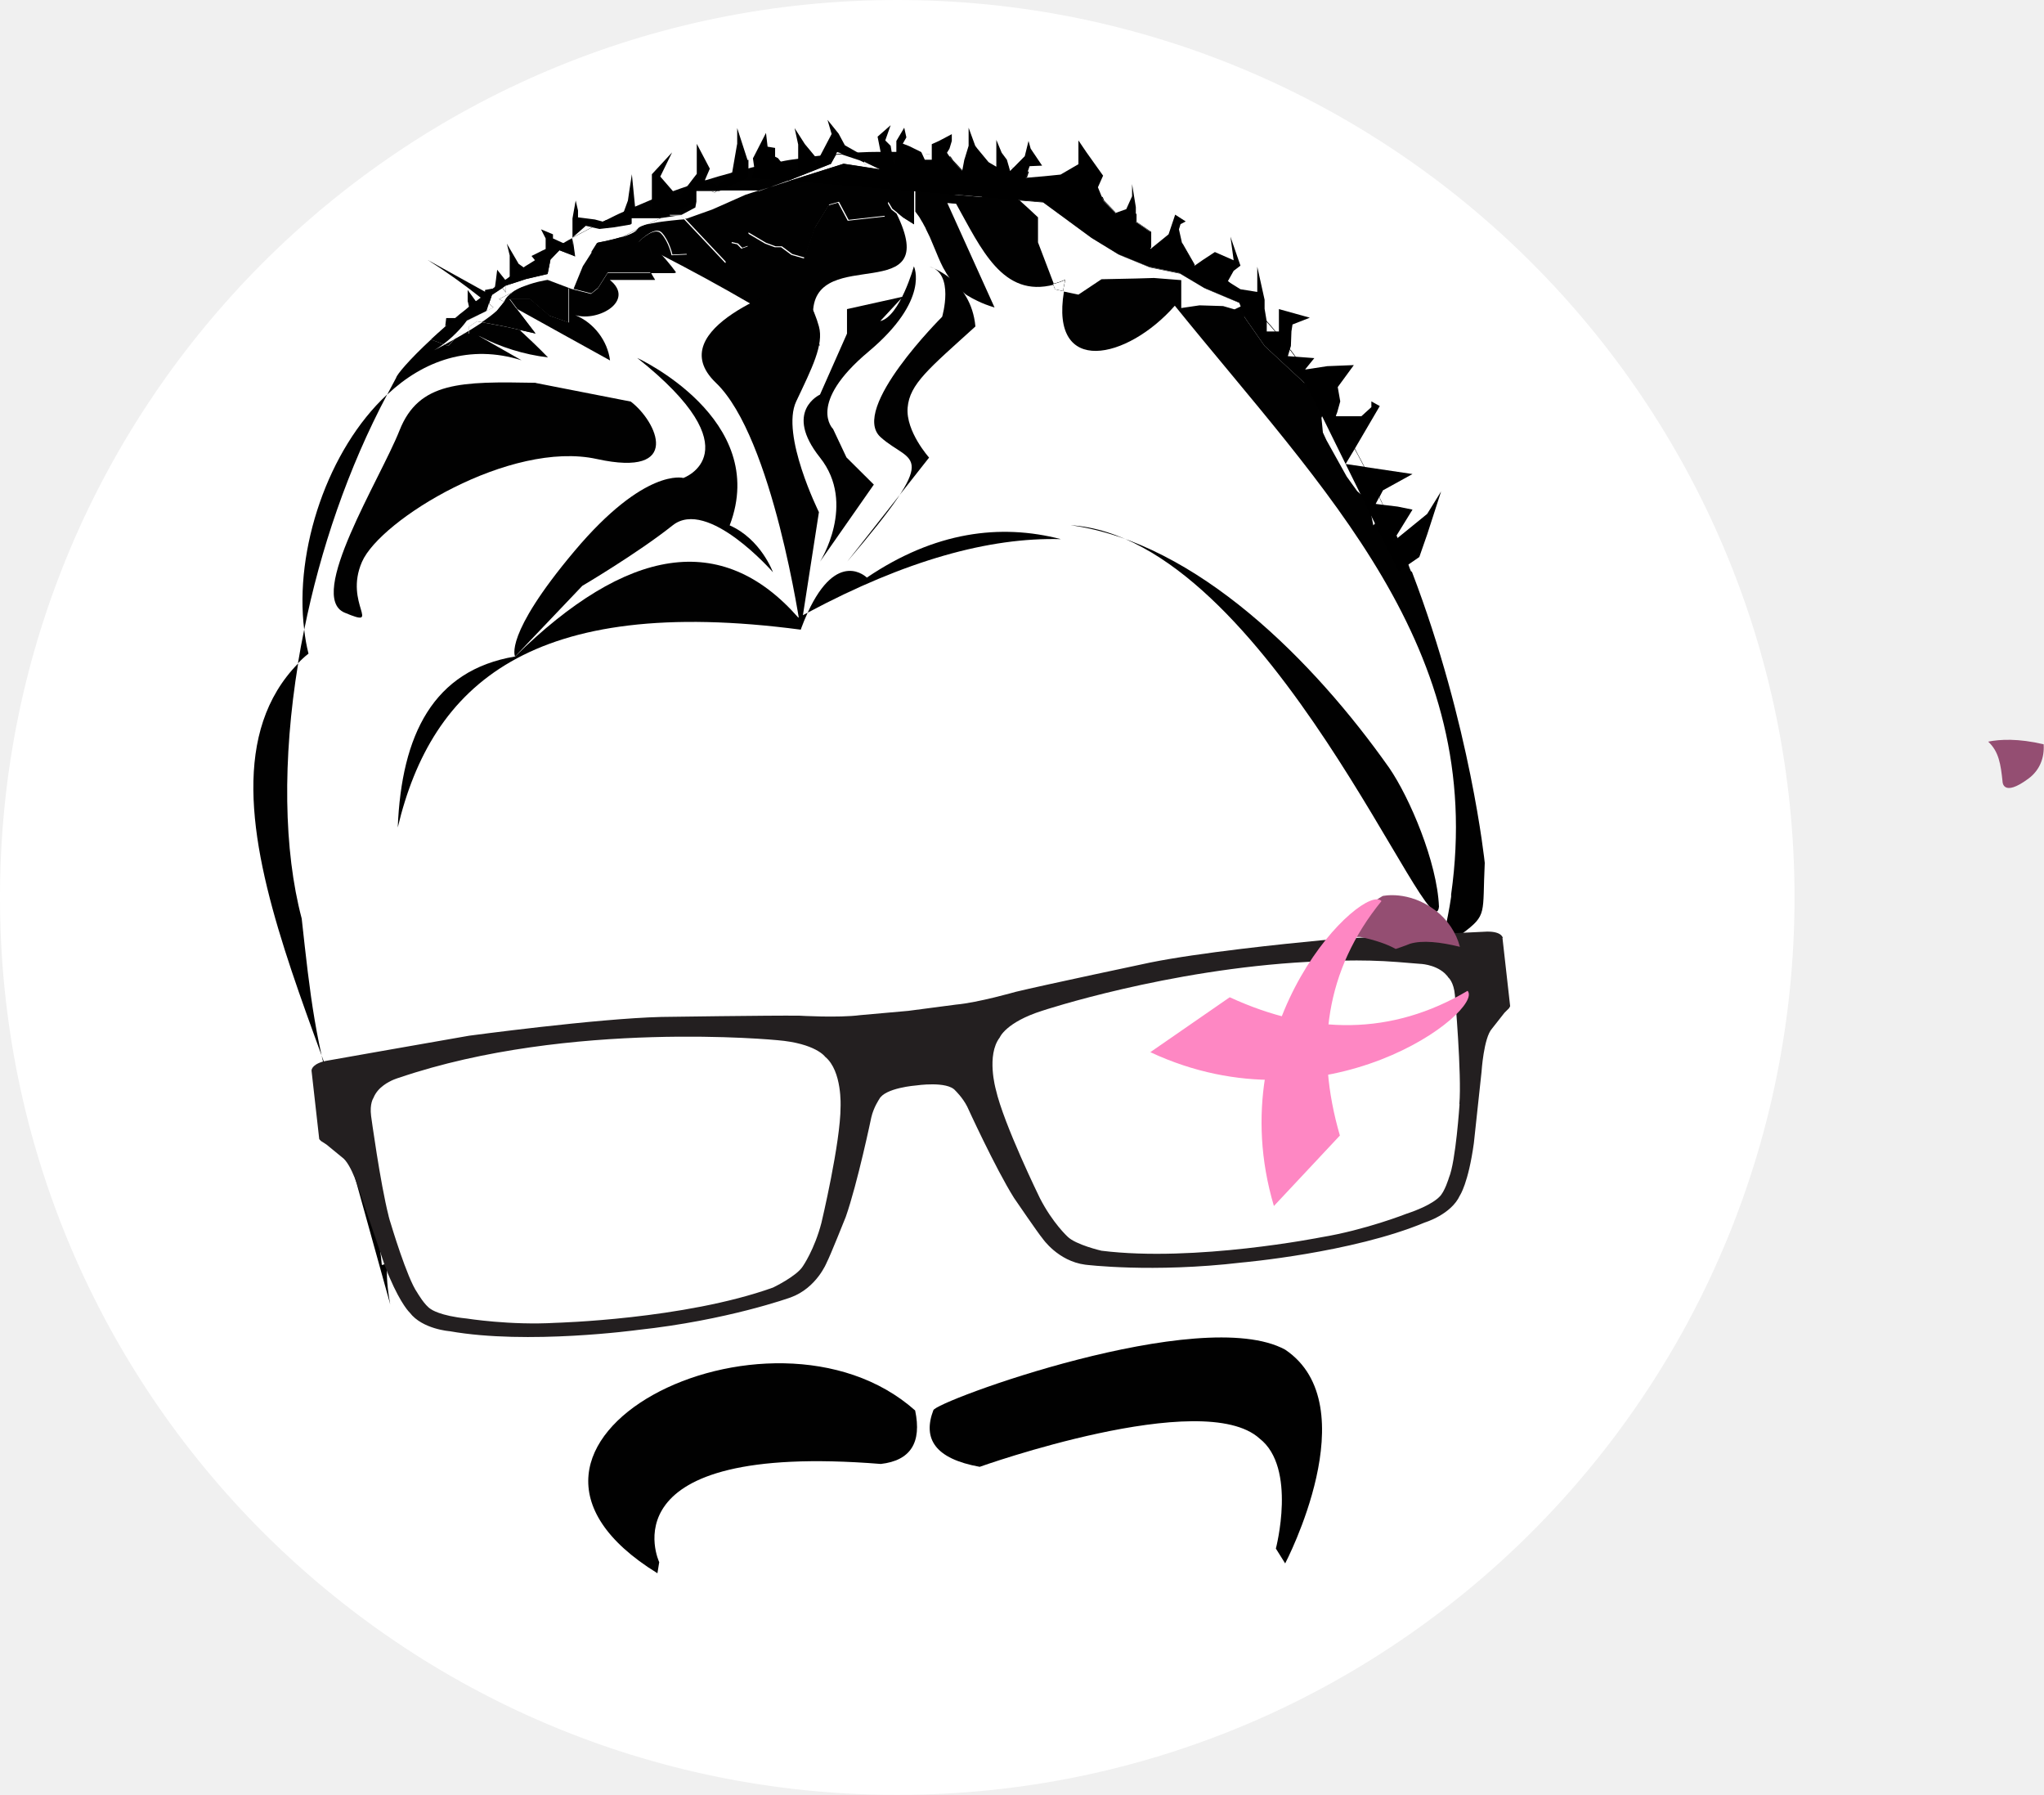
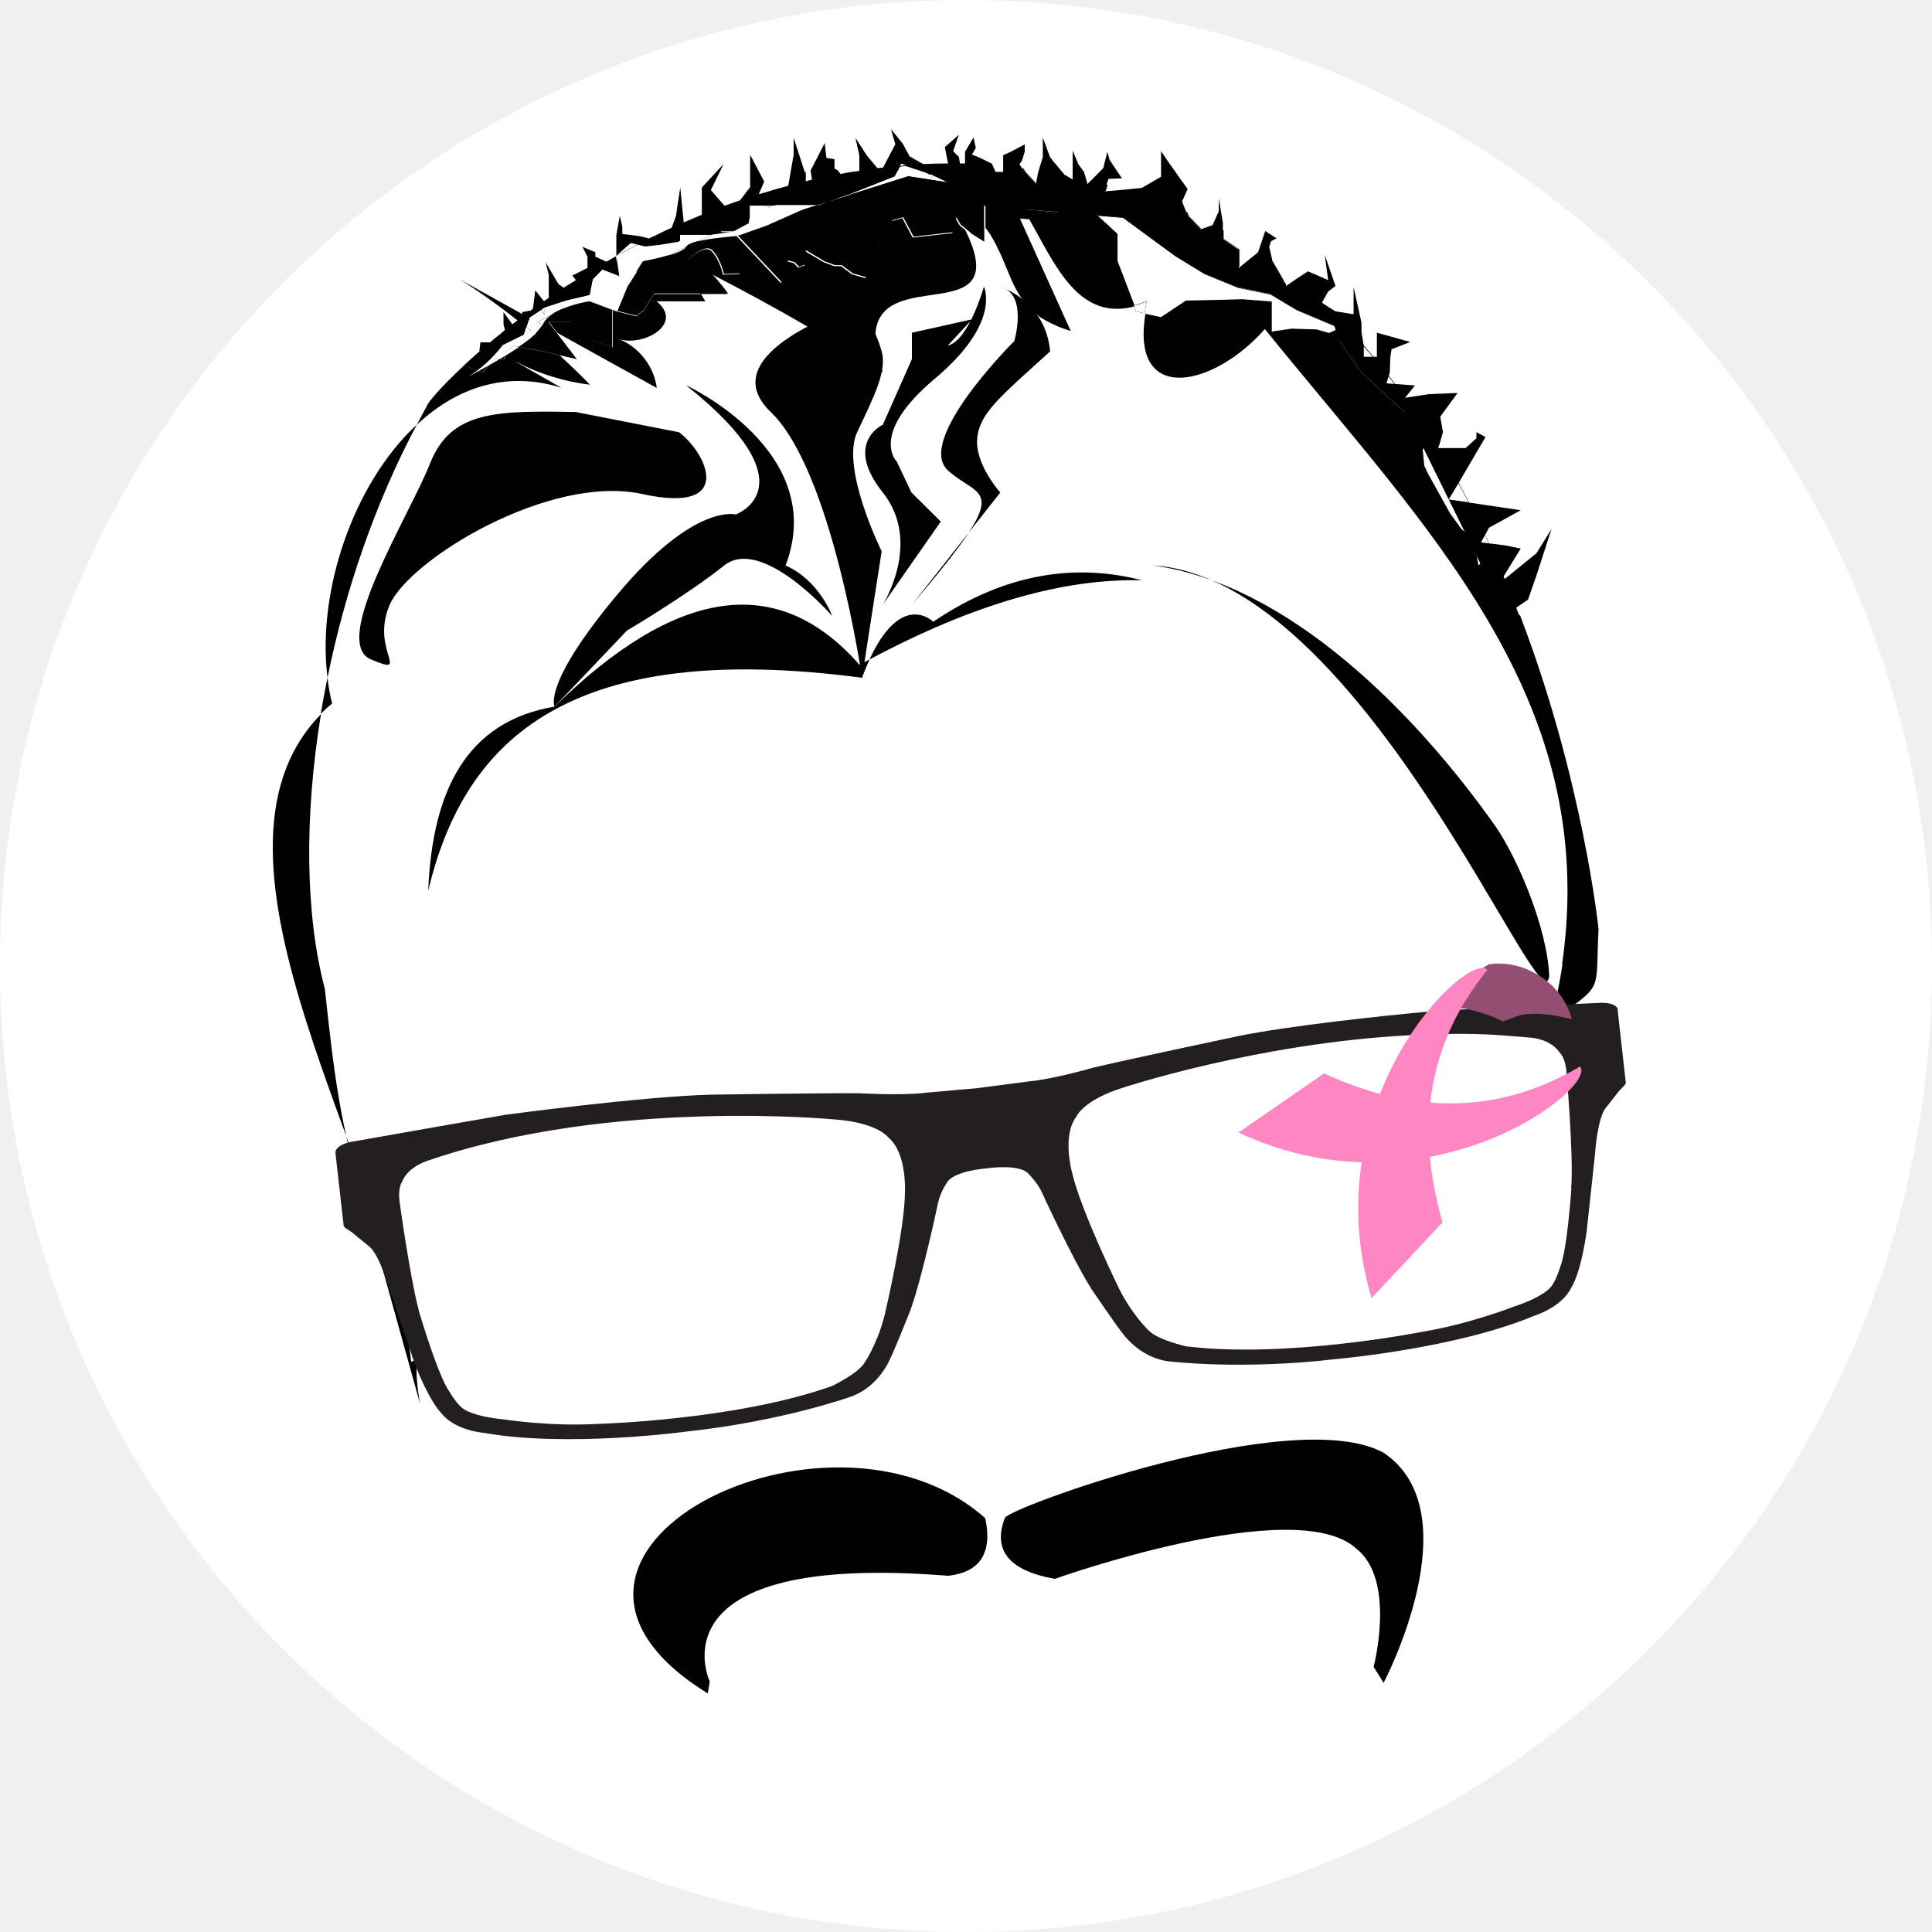
- <svg xmlns="http://www.w3.org/2000/svg" id="Layer_2" data-name="Layer 2" viewBox="0 0 114.29 100.34">
+ <svg xmlns="http://www.w3.org/2000/svg" id="Layer_2" data-name="Layer 2" viewBox="0 0 100.34 100.34">
  <defs>
    <style>
      .cls-1 {
        fill: none;
      }

      .cls-1, .cls-2, .cls-3, .cls-4, .cls-5, .cls-6, .cls-7 {
        stroke-width: 0px;
      }

      .cls-2 {
        fill: #000;
      }

      .cls-3 {
        fill: #010101;
      }

      .cls-4 {
        fill: #fe87c3;
      }

      .cls-5 {
        fill: #fff;
      }

      .cls-6 {
        fill: #231f20;
      }

      .cls-7 {
        fill: #944e72;
      }
    </style>
  </defs>
  <g id="Layer_1-2" data-name="Layer 1">
    <g>
      <circle class="cls-5" cx="50.17" cy="50.17" r="50.17" />
      <g>
        <path class="cls-3" d="M17.01,35.2c-.56-4.47,1.33-10.08,4.64-13.15-2.19,4.12-3.74,8.69-4.64,13.15Z" />
        <path class="cls-3" d="M18.96,62.63l2.86,10.29c-.7-3.85.91-2.54-.47-2.2-.86-9.7-12.06-26.09-4.68-33.63-.88,5.36-.81,10.45.2,14.26.47,4.28.76,7.06,2.1,11.29Z" />
        <path class="cls-3" d="M27.5,16.5l-.07.2-.1.29c-.07-.05-.12-.1-.19-.15-.07-.06-.14-.12-.21-.16-.01-.02-.03-.03-.04-.03-.96-.76-1.95-1.47-2.98-2.12,1.08.6,2.15,1.19,3.23,1.79.03.02.07.04.11.06.08.05.16.09.24.14Z" />
        <path class="cls-3" d="M29.96,18.65l-.93-.21c-.4-.37-.81-.72-1.23-1.07l.39-.48s0,0,0-.01c0,0,0,0,0,0,.24.13.47.26.71.4l1.04,1.36Z" />
        <path class="cls-3" d="M36.38,15.28c-.37-.63-.74-1.26-1.11-1.89.12.06.24.12.37.18h0c.4.2.8.4,1.2.6.5.5.92,1.1.92,1.1h-1.39Z" />
        <path class="cls-3" d="M44.63,34.53c.18-.1.35-.19.53-.28-.13.28-.26.6-.39.95-15.06-1.99-20.63,3.07-22.53,11.06.21-5.18,1.98-8.79,6.56-9.56,6.24-6.12,11.55-7.06,15.84-2.17Z" />
        <path class="cls-3" d="M51.11,11.8v.74l-.62-.39-.31-.26c-.13-.26-.28-.54-.47-.85-.09-.16-.18-.32-.29-.49-.06-.09-.12-.19-.18-.29.19.1.36.2.52.31.26.17.5.35.7.53.26.22.47.45.65.69Z" />
        <path class="cls-3" d="M53.12,10.86c.1.16.19.33.28.5l-.49-.04c-.07-.16-.14-.33-.22-.49-.19-.43-.39-.87-.58-1.3-.02-.04-.04-.08-.05-.12-.04-.08-.07-.16-.11-.24.05.06.1.12.15.18.13.16.26.33.38.5.23.32.44.66.65,1.02Z" />
        <path class="cls-3" d="M59.56,15.65c-.05.22-.09.43-.12.62l-.45-.1-.11-.3c.22-.05.45-.13.68-.23Z" />
        <path class="cls-3" d="M80.46,50.69c-.1-2.49-1.64-6.1-2.78-7.76-4.19-5.94-10.75-12.59-17.82-13.57,11.02.72,20.26,24.39,20.6,21.33Z" />
        <path class="cls-3" d="M51.17,78.85c-8.09-7.2-26.18,1.84-14.41,9.1l.1-.62s-3.18-6.74,12.39-5.49c1.66-.19,2.3-1.19,1.92-2.99Z" />
        <path class="cls-3" d="M52.19,78.83c-.61,1.6.09,2.72,2.59,3.17,0,0,12.49-4.46,15.65-1.58,2.1,1.63.91,6.15.91,6.15l.52.83s4.64-8.83,0-11.95c-4.72-2.57-19.64,2.92-19.67,3.39Z" />
        <path class="cls-1" d="M59.32,30.14c-3.38-.88-7.04-.42-10.85,2.15,0,0-1.65-1.65-3.31,1.96-.18.09-.35.18-.53.28-4.28-4.89-9.6-3.95-15.84,2.17-4.58.77-6.35,4.38-6.56,9.56,0,0,0,0,0,.01-1.76,7.45-.33,17.44-.41,26.66l-2.86-10.29c-1.34-4.22-1.63-7-2.1-11.29-1.01-3.8-1.08-8.89-.2-14.26.18-.2.37-.37.59-.54-.11-.43-.19-.89-.24-1.34.9-4.46,2.45-9.03,4.64-13.15,2.04-1.91,4.63-2.83,7.51-1.92-.8-.45-1.59-.9-2.39-1.36,1.2.63,2.51,1.04,3.86,1.2-.52-.53-1.05-1.04-1.59-1.54l.93.21-1.04-1.36c1.72.95,3.45,1.91,5.18,2.87-.14-1.11-.91-2.11-1.94-2.53,1.32.39,3.36-.81,1.93-1.97h2.5c-.07-.12-.14-.25-.22-.37h1.39s-.43-.6-.92-1.1c3.08,1.57,6.09,3.3,9,5.15-2.27-6.81,7.26-1.44,4.32-7.43l.31.26.62.39v-.74c1.55,1.99.97,4.29,4.44,5.35-.88-1.95-1.76-3.9-2.64-5.84l.49.04c1.4,2.5,2.6,5.29,5.48,4.52l.11.3.45.1c-.79,4.76,3.54,3.82,6.2.79,9,11.14,18.41,24.69,14.56,40.32" />
        <path class="cls-3" d="M17.01,35.2c.05.46.13.91.24,1.34-.22.17-.41.35-.59.54.1-.62.22-1.25.35-1.89Z" />
        <path class="cls-3" d="M26.77,18.78c.8.45,1.59.91,2.39,1.36-2.89-.91-5.48.01-7.51,1.92.16-.31.33-.63.5-.94.03-.17.71-.99,1.95-2.14l.7.26.07.03.2.07.32-.36.3-.33h.53v-.38l.46-.31.3.06,1.32.25.75.17c.54.5,1.08,1.01,1.59,1.54-1.34-.16-2.66-.57-3.86-1.2Z" />
        <path class="cls-3" d="M35.64,13.57h0s-.01,0-.02.01h.01Z" />
        <path class="cls-3" d="M36.6,15.65h-2.5c1.43,1.15-.62,2.35-1.93,1.97,1.03.42,1.8,1.42,1.94,2.53-1.73-.96-3.46-1.91-5.18-2.87l-.41-.55h1.15l1.07.92,1.08.38v-1.91l1.23.31.38-.31.54-.85h2.44c.07.12.14.25.22.37Z" />
        <path class="cls-3" d="M45.5,17.42c-.02.47.07,1.06.31,1.79,0,.04.02.08.03.12-.02-.01-.03-.02-.05-.03-1.27-.81-2.54-1.58-3.84-2.33-1.68-.98-3.38-1.9-5.11-2.79-.43-.44-.91-.8-1.2-.6.26-.26.98-.9,1.33-.52.43.47.58,1.21.58,1.21l.86-.04-.89-1.9-.03-.07-.06-.12-.04-.09h.67l.2.22,2.3,2.44.31-1.13.35.08.23.24.35-.12v-.74l.98.58.54.2h.35l.58.43.7.2.58-1.68.79-1.29.54-.15.54,1.01,1.33-.15.73-.08.09-.45.07-.33.23.39.28.22c2.6,5.3-4.56,1.7-4.67,5.52Z" />
        <path class="cls-3" d="M59.32,30.14c-4.01-.11-8.69,1.19-14.16,4.11,1.66-3.61,3.31-1.96,3.31-1.96,3.8-2.57,7.46-3.03,10.85-2.15Z" />
        <path class="cls-3" d="M59.56,15.65c-.05.22-.09.43-.12.62l-.45-.1-.11-.3c.22-.05.45-.13.68-.23Z" />
        <path class="cls-3" d="M78.89,31.93c-.05-.12-.1-.24-.14-.37-.14-.37-.3-.75-.45-1.13-.03-.07-.06-.14-.09-.21-.01-.05-.03-.09-.06-.13h0c-.01-.05-.03-.09-.06-.14h0c-.16-.41-.34-.82-.53-1.23-.02-.05-.05-.1-.07-.15-.05-.12-.1-.23-.16-.35-.06-.14-.13-.29-.2-.43h0c-.27-.57-.54-1.13-.84-1.7-.06-.12-.12-.24-.18-.35-.12-.22-.24-.44-.35-.66-.31-.58-.65-1.15-.99-1.72-.02-.04-.04-.07-.06-.1h0c-.17-.28-.34-.56-.52-.83-.22-.35-.45-.7-.69-1.04-.1-.15-.21-.3-.32-.45-.07-.1-.13-.19-.2-.29-.04-.05-.09-.11-.13-.16-.12-.18-.26-.37-.41-.55h0s-.01-.03-.03-.05c-.06-.09-.13-.18-.2-.27-.01-.03-.03-.05-.06-.07,0,0,0,0-.01-.01h0c-.09-.13-.2-.26-.3-.39-.15-.19-.3-.37-.47-.56,0,0,0-.02-.02-.03,0-.01-.01-.03-.03-.04h0c-.14-.18-.3-.36-.46-.54h0s-.03-.04-.04-.05c-.01-.02-.04-.04-.06-.06-.17-.2-.35-.41-.54-.6-.12-.14-.26-.28-.39-.42-.06-.06-.12-.12-.18-.18-.26-.27-.53-.53-.8-.78-.06-.06-.11-.11-.17-.16-.35-.33-.7-.64-1.07-.94-.1-.09-.21-.18-.31-.26l-.47.31-.7-1.22h0s-.08-.07-.12-.09c-.16-.12-.33-.24-.5-.35-.04-.03-.08-.06-.12-.09l-1.02.82v-.95l-.82-.56v-.43s0,0,0,0c0,0,0-.01-.01-.01-.11-.06-.22-.12-.33-.18-.06-.03-.11-.06-.17-.09h0s-.62.23-.62.23l-.68-.71-.08-.19c-.07-.03-.14-.06-.21-.09-.64-.28-1.29-.53-1.96-.75,0,0-.01,0-.02,0-.33-.11-.68-.22-1.01-.31l-1.05.1.12-.37h0c-.14-.04-.28-.08-.43-.12-.12-.03-.25-.06-.37-.09h0c-.09-.02-.17-.04-.26-.06-.07-.01-.14-.03-.21-.05-.16-.04-.32-.07-.49-.1-.14-.03-.28-.06-.41-.08,0,0-.01,0-.02,0h0c-.15-.03-.3-.06-.45-.09-.1-.02-.19-.04-.29-.05-.12-.02-.23-.04-.34-.06-.08-.01-.16-.03-.24-.03l-.03.09-.12.62-.58-.62-.14-.21c-.33-.04-.66-.08-.98-.1l-.55-.05c-.24-.02-.47-.03-.7-.04-.01,0-.03,0-.04,0l.05.12.25.57v2.58c.08.1.14.2.22.3.03.05.07.11.1.17,0,0,0,.01.01.02.06.09.11.18.16.28.05.08.09.16.12.24.07.14.14.28.2.41.13.3.24.58.37.88.04.09.08.19.12.29.01.03.03.05.04.09.05.12.11.24.17.36.03.07.07.14.12.22.04.07.08.14.12.21.05.07.09.14.14.21.05.07.09.13.14.19.05.07.1.13.16.19.16.18.34.34.55.5h0s.04.03.06.05c.06.05.12.09.19.12.09.06.18.11.28.16.07.04.13.07.2.1.28.14.6.26.96.37-.88-1.95-1.76-3.9-2.64-5.84l.49.04c1.4,2.5,2.6,5.29,5.48,4.52l-.9-2.36v-1.4l-.46-.43-.56-.51,1.33.11,2.75,2.01,1.49.92,1.7.7,1.7.35,1.4.83,1.97.83.06.15-.38.18h-.03s-.62-.18-.62-.18l-1.32-.04-1.02.15v-1.56l-.89-.07-.64-.05-1.02.03-1.91.04-1.29.86-.81-.17c-.79,4.76,3.54,3.82,6.2.79,8.4,10.39,17.4,19.1,15.45,32.91h0v.03h0v.03h0v.07c-.1.69-.24,1.38-.4,2.1,0,.03-.01.05-.02.09-.05.22-.1.45-.16.67,0,.03-.01.06-.02.09.03-.03.07-.05.1-.07.1-.08.2-.15.29-.22.03-.03.07-.05.1-.07.28-.21.52-.38.73-.53,1.42-1.06,1.12-1.08,1.26-3.95,0,0-.79-7.69-4.07-16.27ZM72.93,21.4l-2.22-2.06-1.11-1.59-.03-.07-.16.1-.9,1.17-.59.4.78,1.01h.39l1.1.27v.78h2.73ZM54.92,11.01l-1.59-.14.5.85,1.02.9.74.2-.67-1.8Z" />
        <path class="cls-3" d="M24.86,19.27c.16-.09.33-.18.52-.29l-.32.36-.2-.07Z" />
        <path class="cls-3" d="M25.95,18.65c.09-.05.17-.1.25-.15v.15h-.25Z" />
        <path class="cls-3" d="M32.16,14.33l-.88-.34-.5.52-.16.81-1.2.28-.92.3v.05l-.03-.04-.18.06v.38l-.19-.25-.59.39h0s0,0,0,0l-.07.2-.1.29s.02.01.03.02c.08.06.15.12.22.18h0s-.39.2-.39.2l-.05.03-1.06.53c-.1.15-.59.77-1.3,1.3l-.7-.26c.12-.11.24-.22.37-.34.06-.05.12-.1.18-.16.03-.03.05-.05.09-.08h0c.06-.05.11-.1.18-.16h.01s.03-.04.05-.05c0,0,0,0,0,0,.15-.13.3-.26.47-.4h0c.17-.15.35-.3.54-.44h0c.09-.08.16-.14.25-.21.02-.02.04-.03.07-.05.1-.08.21-.16.31-.25.09-.07.18-.14.28-.21.09-.06.16-.12.25-.19.03-.02.07-.05.11-.09.09-.07.18-.12.27-.2h.01s.01-.01.01-.01c.06-.04.1-.08.16-.12.07-.05.14-.1.21-.14.11-.08.22-.16.33-.24,0,0,.02,0,.03-.01.07-.05.14-.1.21-.15.12-.09.25-.17.38-.26h0c.13-.09.26-.18.4-.26.09-.07.18-.12.28-.18.11-.07.23-.14.35-.22.08-.05.16-.1.24-.14.05-.03.1-.07.16-.1.23-.14.47-.29.71-.43h0c.16-.1.31-.19.47-.28.1-.07.21-.12.32-.19.07-.03.14-.07.2-.11h0s0,.05,0,.05l.14,1Z" />
        <path class="cls-3" d="M30.63,15.65l1.4.53-.24-.06v1.91l-1.08-.38-1.07-.92h-1.15l.41.55,1.04,1.36-.93-.21-.75-.17-1.32-.25c.33-.22.62-.44.85-.65l.39-.48s0,0,0-.01c-.09-.05-.18-.1-.28-.15l.74-.38c.21-.15.47-.27.72-.36.62-.24,1.24-.33,1.24-.33h0Z" />
        <path class="cls-3" d="M51.11,9.22v3.32l-.62-.39-.31-.26-.28-.22-.23-.39-.07.33-.09.45-.73.08-1.33.15-.54-1.01-.54.15-.79,1.29-.58,1.68-.7-.2-.58-.43h-.35l-.54-.2-.98-.58v.74l-.35.12-.23-.24-.35-.08-.31,1.13-2.3-2.44c.05,0,.09,0,.09,0l1.43-.51,1.85-.82.74-.24h-2.33l-.09.09-.2-.09h-.86v.62l-.06.33-.77.41h-.67l.04.09.06.12.03.07.89,1.9-.86.04s-.16-.74-.58-1.21c-.35-.39-1.07.26-1.33.52.29-.2.77.16,1.2.6.5.5.92,1.1.92,1.1h-3.83l-.54.85-.38.31-.99-.25.52-1.27.22-.34.28-.44.34-.54s.74-.13,1.38-.33l.87-.44c.06-.11.29-.2.6-.28l.74-.35h-1.7v.35l-.96.16-.79.09-.41-.09s.02,0,.03-.01c.19-.1.39-.2.58-.3l.19-.09h0c.3-.15.59-.3.9-.43h0s.05-.03.07-.03c.13-.07.26-.12.39-.18h0c.08-.03.15-.07.24-.1.24-.1.49-.21.73-.31.07-.03.14-.06.21-.09.25-.1.5-.21.77-.3.14-.06.28-.11.41-.16.26-.09.52-.19.8-.28h0s.09-.03.14-.05c.26-.09.54-.18.81-.26.02,0,.03-.01.05-.01.45-.14.92-.28,1.38-.4.05-.02.09-.03.14-.04.22-.06.43-.12.66-.17.07-.02.14-.03.21-.05.09-.03.18-.05.26-.07.02,0,.03,0,.05-.01.39-.09.77-.17,1.17-.24.1-.03.22-.05.33-.06.32-.07.65-.12.98-.16.2-.03.39-.06.6-.09.11-.02.23-.03.35-.05.09-.01.18-.02.27-.03.09-.01.18-.03.26-.03.2-.02.41-.04.62-.05l-.3.54-2.4.95h.09s0,0,0,0l3.02-.96,2.07.32-.75-.36-.14.11v-.18l-.25-.12-1.02-.34c.07-.01.13-.01.2-.02h0c.26-.02.5-.03.76-.04h0c.36-.02.73-.03,1.1-.03.03,0,.06,0,.09,0h.45c.05,0,.11,0,.17,0h.27c.14,0,.28.01.43.02.09,0,.17,0,.26,0l.05.12.25.57Z" />
        <path class="cls-5" d="M51.55,8.58c-.24-.02-.47-.03-.7-.04l.69.49.57.49.37.31.47.41.38.64h0l1.59.14-.42-1.13-.31-1.01c-.08-.01-.16-.03-.24-.03l-.03.09-.12.62-.58-.62-.14-.21c-.33-.04-.66-.08-.98-.1l-.55-.05Z" />
        <path class="cls-5" d="M58.88,15.88c.22-.05.45-.13.68-.23-.05.22-.09.43-.12.62l-.45-.1-.11-.3Z" />
        <path class="cls-5" d="M69.8,16.86l-.45.21-.06-.15-1.97-.83-1.4-.83-1.7-.35-1.7-.7-1.49-.92-2.75-2.01-1.33-.11h0s-1.36-1.25-1.36-1.25l-1.06-.99c.1.01.19.03.29.05.15.03.3.05.45.08h0s.01,0,.02.01c.14.02.28.05.41.08.16.03.32.07.49.1.07.01.14.03.21.05.09.02.17.04.26.06h0c.12.03.25.07.37.09.14.04.28.08.43.12h0l-.12.37,1.05-.1c.33.1.68.2,1.01.31,0,0,.01,0,.02,0,.68.22,1.32.48,1.96.75.07.03.14.06.21.09l.08.19.68.71.62-.22h0c.06.03.11.05.17.09.11.06.22.12.33.18,0,0,.01.01.01.01,0,0,0,0,0,0v.43l.82.56v.95l1.02-.82s.09.05.12.09c.17.11.34.23.5.35.05.03.09.06.12.09h0s.7,1.23.7,1.23l.47-.31c.1.08.21.16.31.26.37.3.72.62,1.07.94.06.05.11.1.17.16.27.25.54.51.8.78.06.06.12.12.18.18Z" />
        <path class="cls-5" d="M73.49,21.4h-.56l-2.22-2.06-1.11-1.59-.03-.07.62-.39c.19.2.37.4.54.6.05.04.08.07.1.11.16.18.32.35.46.53,0,0,.01,0,0,0,.02.01.03.03.03.04.02,0,.03.02.02.03.17.18.32.37.47.56.1.12.2.26.3.38h0s.02.01.01.02c.03.03.05.05.06.07.07.09.14.18.2.27.02.01.03.03.03.04,0,0,0,0,0,0h0c.14.18.28.37.41.55.22.3.44.6.65.9Z" />
        <path class="cls-5" d="M77.49,28.57l-.7.8-.28-1.37-.62-.54-.59-.82-1.13-2.03-.2-.43-.08-.82.28-.74v-.17c1.27,1.98,2.37,4.05,3.31,6.12Z" />
        <path class="cls-2" d="M28.46,15.9l-.18.06v.38l-.19-.25-.59.39h0s0,0,0,0l-.07.2-.1.29s.02.01.03.02l-.04.02-.39.2-.24.12-.64.32-1.06.54-.09.05v-.05s.05-.41.05-.41h.73l.36-.16.27-.12-.09-.37-.05-.22-.02-.07v-.63l.45.62h0s.31.1.31.1l.21.07v-.79l.38-.07h.02s0,0,0,0l.12.2.04-.33.05-.36.07-.57.43.54.03.04.18.23Z" />
        <path class="cls-2" d="M28.66,16.34c.21-.15.47-.27.72-.36l-.72.36Z" />
        <polygon class="cls-2" points="32.02 13.33 32.16 14.33 31.28 13.99 30.78 14.51 30.62 15.31 29.42 15.59 28.5 15.89 28.5 14.28 28.34 13.62 29 14.75 29.28 14.95 29.63 15.19 29.84 15.11 30.25 14.97 29.91 14.54 29.89 14.52 29.72 14.31 30.3 14.02 30.51 13.92 30.51 13.33 30.25 12.82 30.92 13.1 30.92 13.33 31.49 13.59 31.81 13.64 32.02 13.68 32.02 13.33" />
        <path class="cls-2" d="M33.38,13.58s.74-.13,1.38-.33l-1.72.87.34-.54Z" />
        <path class="cls-2" d="M36.23,12.54l-.6.28c.06-.11.29-.2.6-.28Z" />
        <path class="cls-2" d="M41.85,8.93v.99l-.05.02-.16.08-1.42.66h-.17l-.09.09-.2-.09h-.86v.62l-1.93.9h-1.7v.35l-.96.16-.79.09-.41-.09c-.37.19-.74.39-1.1.58v-1.08l.05-.28.13-.72.13.56v.38l.94.12.45.12.19-.09h0l.77-.05h.06s.15-.41.15-.41l.23-.63.07-.49.15-.98.18,1.82.73.1.21.03v-1.95l1.13-1.22-.66,1.35.71.82h0s.31.35.31.35l.49-.63h0l.32-.42.21-.27v-1.68l.73,1.39-.28.65.71.3.66-.59.16-.15.26-1.5.02-.1v-.88l.58,1.79Z" />
        <polygon class="cls-1" points="28.1 16.1 27.51 16.49 27.55 16.15 27.55 16.15 27.55 16.15 27.63 15.49 27.76 15.66 27.93 15.88 28.1 16.1" />
        <polygon class="cls-1" points="28.88 15.21 29.42 15.59 28.5 15.89 28.5 15.94 28.46 15.9 28.29 15.96 28.29 14.68 28.13 14.02 28.5 14.65 28.79 15.15 28.88 15.21 28.88 15.21" />
        <polygon class="cls-1" points="31.02 13.87 31.28 13.99 30.78 14.51 30.62 15.31 29.42 15.59 30.05 15.37 29.84 15.11 29.56 14.76 29.51 14.71 29.89 14.52 30.3 14.32 30.3 13.73 30.05 13.22 30.51 13.41 30.71 13.5 30.71 13.73 31.01 13.87 31.02 13.87" />
        <path class="cls-1" d="M33.14,12.69l.38.1-.41-.09c-.37.19-.74.39-1.1.58v.05l.14,1-.88-.34.52.09v-1.48l.19-1.01.07.32.05.24v.38l.65.09h0l.29.04.07.02Z" />
        <polyline class="cls-1" points="32.77 14.57 35.43 13.22 37.28 12.36 37.5 12.25 37.91 12.06 37.97 12.04 38.84 11.63" />
        <path class="cls-1" d="M27.44,16.69l-.09-.14-.2.03-.21.04v.79l-.24-.07-.28-.09-.11-.16-.12-.16-.22-.3v.63l.02.1h0l.07.28v.03s.07.25.07.25c0,0,0,0,0,0l-.62.28h-.74l-.02.2-.03.26,1.39-.71,1.06-.53.05-.03.39-.2" />
        <polyline class="cls-1" points="28.19 16.89 28.2 16.88 28.5 16.73 30.62 15.65 30.63 15.65" />
        <path class="cls-1" d="M40.88,10.68l.72-.33.04-.02v-.99l-.39-1.21-.19-.58v.88l-.22,1.24-.02.11-.05.25-.72.66-.09.09-.2-.09-.5-.22.16-.39.11-.26-.52-.99-.21-.4v1.68l-.18.24-.84,1.08-.31-.34-.21-.24-.5-.58.66-1.35-.92.99-.21.23v1.95l-.94-.13-.03-.3-.1-.93-.06-.58-.22,1.48-.09.26h0l-.13.38-.14.39-.83.06-.19.09.79-.09.96-.16v-.35h1.7l-.74.35c-.31.07-.54.16-.6.28l-.87.44c-.64.2-1.38.33-1.38.33l-.34.54-3.66,1.86c-.26.09-.51.21-.72.36l-.74.38c-.14-.08-.28-.16-.41-.23" />
        <path class="cls-2" d="M46.44,9.16l-2.4.95h0l-1.99-.16.12-.56v-.05s-.07-.49-.07-.49l.07-.13.66-1.29.09.77.42.07v.49l.16.08.16.2.2.26.77.3v-1.52l-.2-.92.57.89.58.7v.48l.27-.5.65-1.24-.23-.79.62.77.35.65.79.45h0l.3.17v.35l-.25-.12-1.02-.34c-.11,0-.22.01-.33.03l-.3.54Z" />
        <polygon class="cls-2" points="77.15 22.7 75.75 25.09 75.24 25.94 73.93 23.28 73.05 21.52 72.93 21.4 70.71 19.34 69.6 17.75 69.57 17.68 69.35 17.07 69.29 16.92 67.32 16.09 65.93 15.26 64.23 14.91 62.52 14.21 61.03 13.3 58.29 11.29 56.96 11.18 54.92 11.01 53.33 10.88 53.32 10.88 53.13 10.86 53.12 10.86 52.69 10.82 51.11 10.69 49.76 10.58 49.76 10.58 49.42 10.55 44.14 10.11 47.17 9.16 49.23 9.48 48.48 9.12 49.24 8.53 49.24 8.5 49.07 7.64 49.8 7 49.5 7.85 49.8 8.15 49.86 8.51 49.98 9.26 50.12 8.73 50.12 7.88 50.56 7.14 50.68 7.68 50.48 8.03 50.84 8.17 51.51 8.5 51.55 8.58 51.71 8.93 52.1 8.93 52.1 8.06 52.5 7.88 53.22 7.5 53.22 7.88 53.09 8.31 52.95 8.54 53.07 8.72 53.22 8.93 53.8 9.56 53.92 8.93 53.95 8.84 54.16 8.15 54.16 7.14 54.53 8.15 54.65 8.31 55.28 9.07 55.3 9.08 55.71 9.32 55.71 7.82 56.01 8.54 56.3 8.93 56.41 9.31 56.48 9.56 56.66 9.37 56.67 9.37 57.3 8.73 57.51 7.88 57.63 8.31 58.27 9.26 57.57 9.29 57.47 9.58 57.36 9.94 58.41 9.85 59.3 9.76 60.3 9.18 60.3 7.85 60.74 8.5 61.68 9.82 61.39 10.47 61.61 11.01 61.68 11.2 62.36 11.91 62.98 11.69 62.98 11.68 63.3 10.97 63.3 10.29 63.51 11.58 63.51 12.41 64.33 12.97 64.33 13.92 65.34 13.1 65.71 12 66.3 12.38 66.01 12.53 65.92 12.82 66.1 13.62 66.1 13.63 66.8 14.85 67.26 14.53 67.93 14.09 68.98 14.55 68.8 13.23 69.36 14.85 68.98 15.14 68.65 15.73 69.36 16.17 70.3 16.32 70.3 14.91 70.71 16.76 70.71 17.26 70.83 17.98 70.83 18.53 71.51 18.53 71.51 17.28 73.24 17.76 72.27 18.14 72.21 18.53 72.18 19.34 72.12 19.54 72.12 19.54 72.01 19.91 72.42 19.94 72.43 19.94 73.49 20.02 72.97 20.66 74.21 20.47 75.7 20.41 74.8 21.64 74.94 22.44 74.77 23.05 74.69 23.26 74.69 23.27 76.12 23.27 76.68 22.76 76.68 22.44 77.15 22.7" />
        <polygon class="cls-2" points="80.58 27.47 79.8 29.88 79.36 31.14 78.75 31.56 78.21 31.94 76.88 29.26 76.69 28.88 76.06 27.6 75.24 25.94 76.28 26.09 76.29 26.1 78.98 26.5 77.33 27.41 77.13 27.79 77.13 27.79 77.12 27.79 76.92 28.17 77.32 28.22 78.15 28.32 78.98 28.49 78.08 29.95 77.86 30.32 78.14 30.09 78.14 30.08 79.8 28.73 80.58 27.47" />
        <line class="cls-1" x1="80.92" y1="26.72" x2="80.58" y2="27.47" />
        <path class="cls-5" d="M24.79,19.24l.07.03c-.26.14-.47.25-.6.31.19-.1.37-.22.53-.34Z" />
        <path class="cls-5" d="M25.67,18.65h.28c-.2.12-.39.23-.58.33l.3-.33Z" />
        <path class="cls-5" d="M26.66,17.96l.3.06c-.24.16-.49.32-.75.48v-.23l.46-.31Z" />
        <path class="cls-5" d="M26.12,17.91l1.03-.5-1.06.53s.01-.02.02-.03c0,0,0,0,0,0Z" />
        <path class="cls-5" d="M27.59,17.19l-.39.2.12-.37v-.04s.03.01.04.02c.08.06.15.12.22.18h0Z" />
        <path class="cls-5" d="M28.66,16.34c-.22.14-.39.32-.47.53-.09-.05-.18-.1-.28-.15l.74-.38Z" />
        <polygon class="cls-5" points="28.29 16.34 28.1 16.1 28.29 15.96 28.29 16.34" />
        <polygon class="cls-5" points="28.5 15.94 28.46 15.9 28.5 15.89 28.5 15.94" />
        <polygon class="cls-5" points="32.01 13.29 32.02 13.28 32.02 13.33 32.01 13.29" />
        <path class="cls-5" d="M32.78,12.63l.33.07c-.37.19-.74.39-1.1.58l.75-.66h0Z" />
        <path class="cls-5" d="M34.76,13.26l.87-.44c-.09.16-.45.31-.87.44Z" />
        <path class="cls-5" d="M38.07,12.04l.2.22c-.13.01-.41.03-.74.07-.09.01-.17.02-.26.03-.35.04-.74.1-1.05.18l.74-.35.47-.07.47-.07.16-.02Z" />
        <polygon class="cls-5" points="40.05 10.68 39.96 10.76 39.76 10.68 40.05 10.68" />
        <polygon class="cls-5" points="42.38 10.68 43.01 10.48 42.45 10.68 42.38 10.68" />
        <polygon class="cls-5" points="44.04 10.11 44.14 10.11 43.01 10.48 44.04 10.11 44.04 10.11" />
        <path class="cls-5" d="M46.81,8.5l.26.09c-.11,0-.22.01-.33.03l.07-.12Z" />
        <polygon class="cls-5" points="48.48 9.12 48.33 9.23 48.33 9.05 48.48 9.12" />
        <path class="cls-3" d="M44.29,15.96s-7.45,2.39-4.26,5.44,4.74,13.8,4.74,13.8l1.02-6.57s-2.15-4.33-1.27-6.19,1.55-3.17,1.27-4.19-.74-1.67-.74-1.67l-.76-.62Z" />
        <path class="cls-3" d="M35.63,20.01s7.44,3.41,5.17,9.36c1.75.77,2.42,2.62,2.42,2.62,0,0-3.65-4.18-5.61-2.62s-5.05,3.38-5.05,3.38l-3.76,3.95s-.65-1.17,3.31-5.88,6.1-4.1,6.1-4.1c0,0,4.05-1.45-2.58-6.71Z" />
        <path class="cls-3" d="M50.51,16.58l-3.15.7v1.37l-1.51,3.41s-2.06.93,0,3.52,0,5.82,0,5.82l3.01-4.31-1.53-1.52-.75-1.59s-1.49-1.41,1.98-4.32,2.54-4.77,2.54-4.77c0,0-.78,2.8-1.88,3.06l1.28-1.38Z" />
        <path class="cls-6" d="M84.03,52.44s-.03-.37-.88-.36l-1.46.07-.69.03h-.33s-.07.02-.07.02l-4.94.24-.66.03s-.03,0-.1,0h0c-.16.02-.49.05-.96.09h0c-2.13.2-6.92.7-9.63,1.25,0,0-6.01,1.27-7.53,1.64,0,0-2.09.6-3.32.71l-2.67.35-2.69.24c-1.23.16-3.4.03-3.4.03-1.57-.02-7.72.07-7.72.07-3.63.09-10.75,1.05-10.75,1.05l-4.85.85-3.17.56s-.08.02-.12.03c-.01,0-.03.01-.05.01-.66.2-.62.51-.62.51l.43,3.82.09.1.31.2.88.72c.26.18.52.68.71,1.16,0,0,0,0,0,.01.22.54.37,1.04.37,1.04l1.02,2.99h0s.25.75.25.75h0s.02.05.02.05c.04.1.07.19.11.28.05.15.11.3.17.43.66,1.54,1.13,1.97,1.13,1.97.71.93,2.24,1.04,2.24,1.04,4.35.77,10.5-.07,10.5-.07,5.02-.54,8.56-1.82,8.56-1.82,1.46-.53,2.02-1.96,2.02-1.96.17-.31,1.06-2.54,1.06-2.54.66-1.88,1.43-5.57,1.43-5.57.13-.56.44-1.01.44-1.01.32-.64,2.07-.77,2.07-.77,0,0,1.74-.26,2.19.29,0,0,.4.38.66.89,0,0,1.57,3.44,2.62,5.11,0,0,1.35,1.98,1.59,2.26,0,0,.86,1.27,2.39,1.47,0,0,3.74.47,8.75-.12,0,0,6.18-.54,10.24-2.24,0,0,1.47-.44,1.96-1.51,0,0,.47-.68.78-2.92l.43-3.99s.12-1.9.58-2.41l.7-.89.26-.26.06-.11-.43-3.82ZM47,61.87c0,2-1.07,6.49-1.07,6.49-.39,1.5-1.04,2.43-1.04,2.43-.35.56-1.67,1.19-1.67,1.19-4.97,1.78-12.15,1.97-12.15,1.97-2.53.15-4.97-.24-4.97-.24-1.51-.15-2-.52-2-.52-.35-.2-.77-.93-.77-.93-.57-.8-1.48-3.86-1.48-3.86-.04-.11-.08-.26-.12-.41t0-.01h0c-.47-1.84-.98-5.59-.98-5.59-.09-.7.13-1.01.13-1.01.12-.3.33-.53.56-.7.41-.31.87-.43.87-.43,9.54-3.25,21.16-2.1,21.16-2.1,2.15.18,2.67.93,2.67.93.96.79.86,2.79.86,2.79ZM81.61,61.73s-.21,3.19-.59,4.1c0,0-.24.81-.54,1.08,0,0-.4.47-1.83.94,0,0-2.3.91-4.79,1.32,0,0-7.04,1.4-12.27.75,0,0-1.44-.33-1.9-.79,0,0-.83-.76-1.54-2.14,0,0-2.03-4.14-2.47-6.09,0,0-.54-1.91.22-2.9,0,0,.33-.85,2.39-1.5,0,0,6.96-2.31,14.85-2.73.65-.04,1.3-.07,1.96-.07,1.01-.02,2.03,0,3.04.08h0c.41.03.83.07,1.23.1,0,0,.83.01,1.4.52.01.01.03.03.05.05.05.05.08.08.13.14t0,.01s.01.02.02.03c.01.01.02.02.03.03,0,0,.29.26.35.96,0,0,.39,4.47.25,6.1Z" />
        <g>
-           <path class="cls-7" d="M114.28,41.61c-1.44-.34-2.46-.28-3.11-.15.6.56.7,1.27.8,2.21,0,0-.02.95,1.46-.15.63-.47.89-1.17.84-1.91Z" />
          <path class="cls-7" d="M76.08,52.38c.87.19,1.5.41,1.96.67.46-.15.8-.29.8-.29.69-.21,1.69-.1,2.79.17-.2-.78-.69-1.52-1.36-2.03-1.52-1.15-2.96-.81-2.96-.81,0,0-3.92,2.32-1.23,2.29Z" />
          <path class="cls-4" d="M77.24,50.38c-3.12,3.84-3.73,8.25-2.32,13.1l-3.69,3.94c-3.08-10.37,5.08-18.15,6.02-17.04Z" />
          <path class="cls-4" d="M82.06,55.39c-4.26,2.52-8.71,2.47-13.3.36l-4.44,3.07c9.8,4.58,18.7-2.34,17.74-3.43Z" />
        </g>
        <path class="cls-3" d="M47.37,31.4c5.38-6.33,3.62-5.39,1.87-6.96s3.44-6.73,3.44-6.73c0,0,.72-2.45-.73-2.81,0,0,2.34.69,2.59,3.35-2.59,2.35-3.68,3.21-3.79,4.54s1.2,2.79,1.2,2.79l-4.58,5.82Z" />
        <path class="cls-3" d="M29.96,21.4c-4.19-.08-6.54-.07-7.62,2.66s-5.22,9.29-3.07,10.19-.06-.48.97-2.84,8.3-6.81,13.13-5.75,3.36-2.1,1.9-3.21l-5.31-1.04Z" />
      </g>
    </g>
  </g>
</svg>
